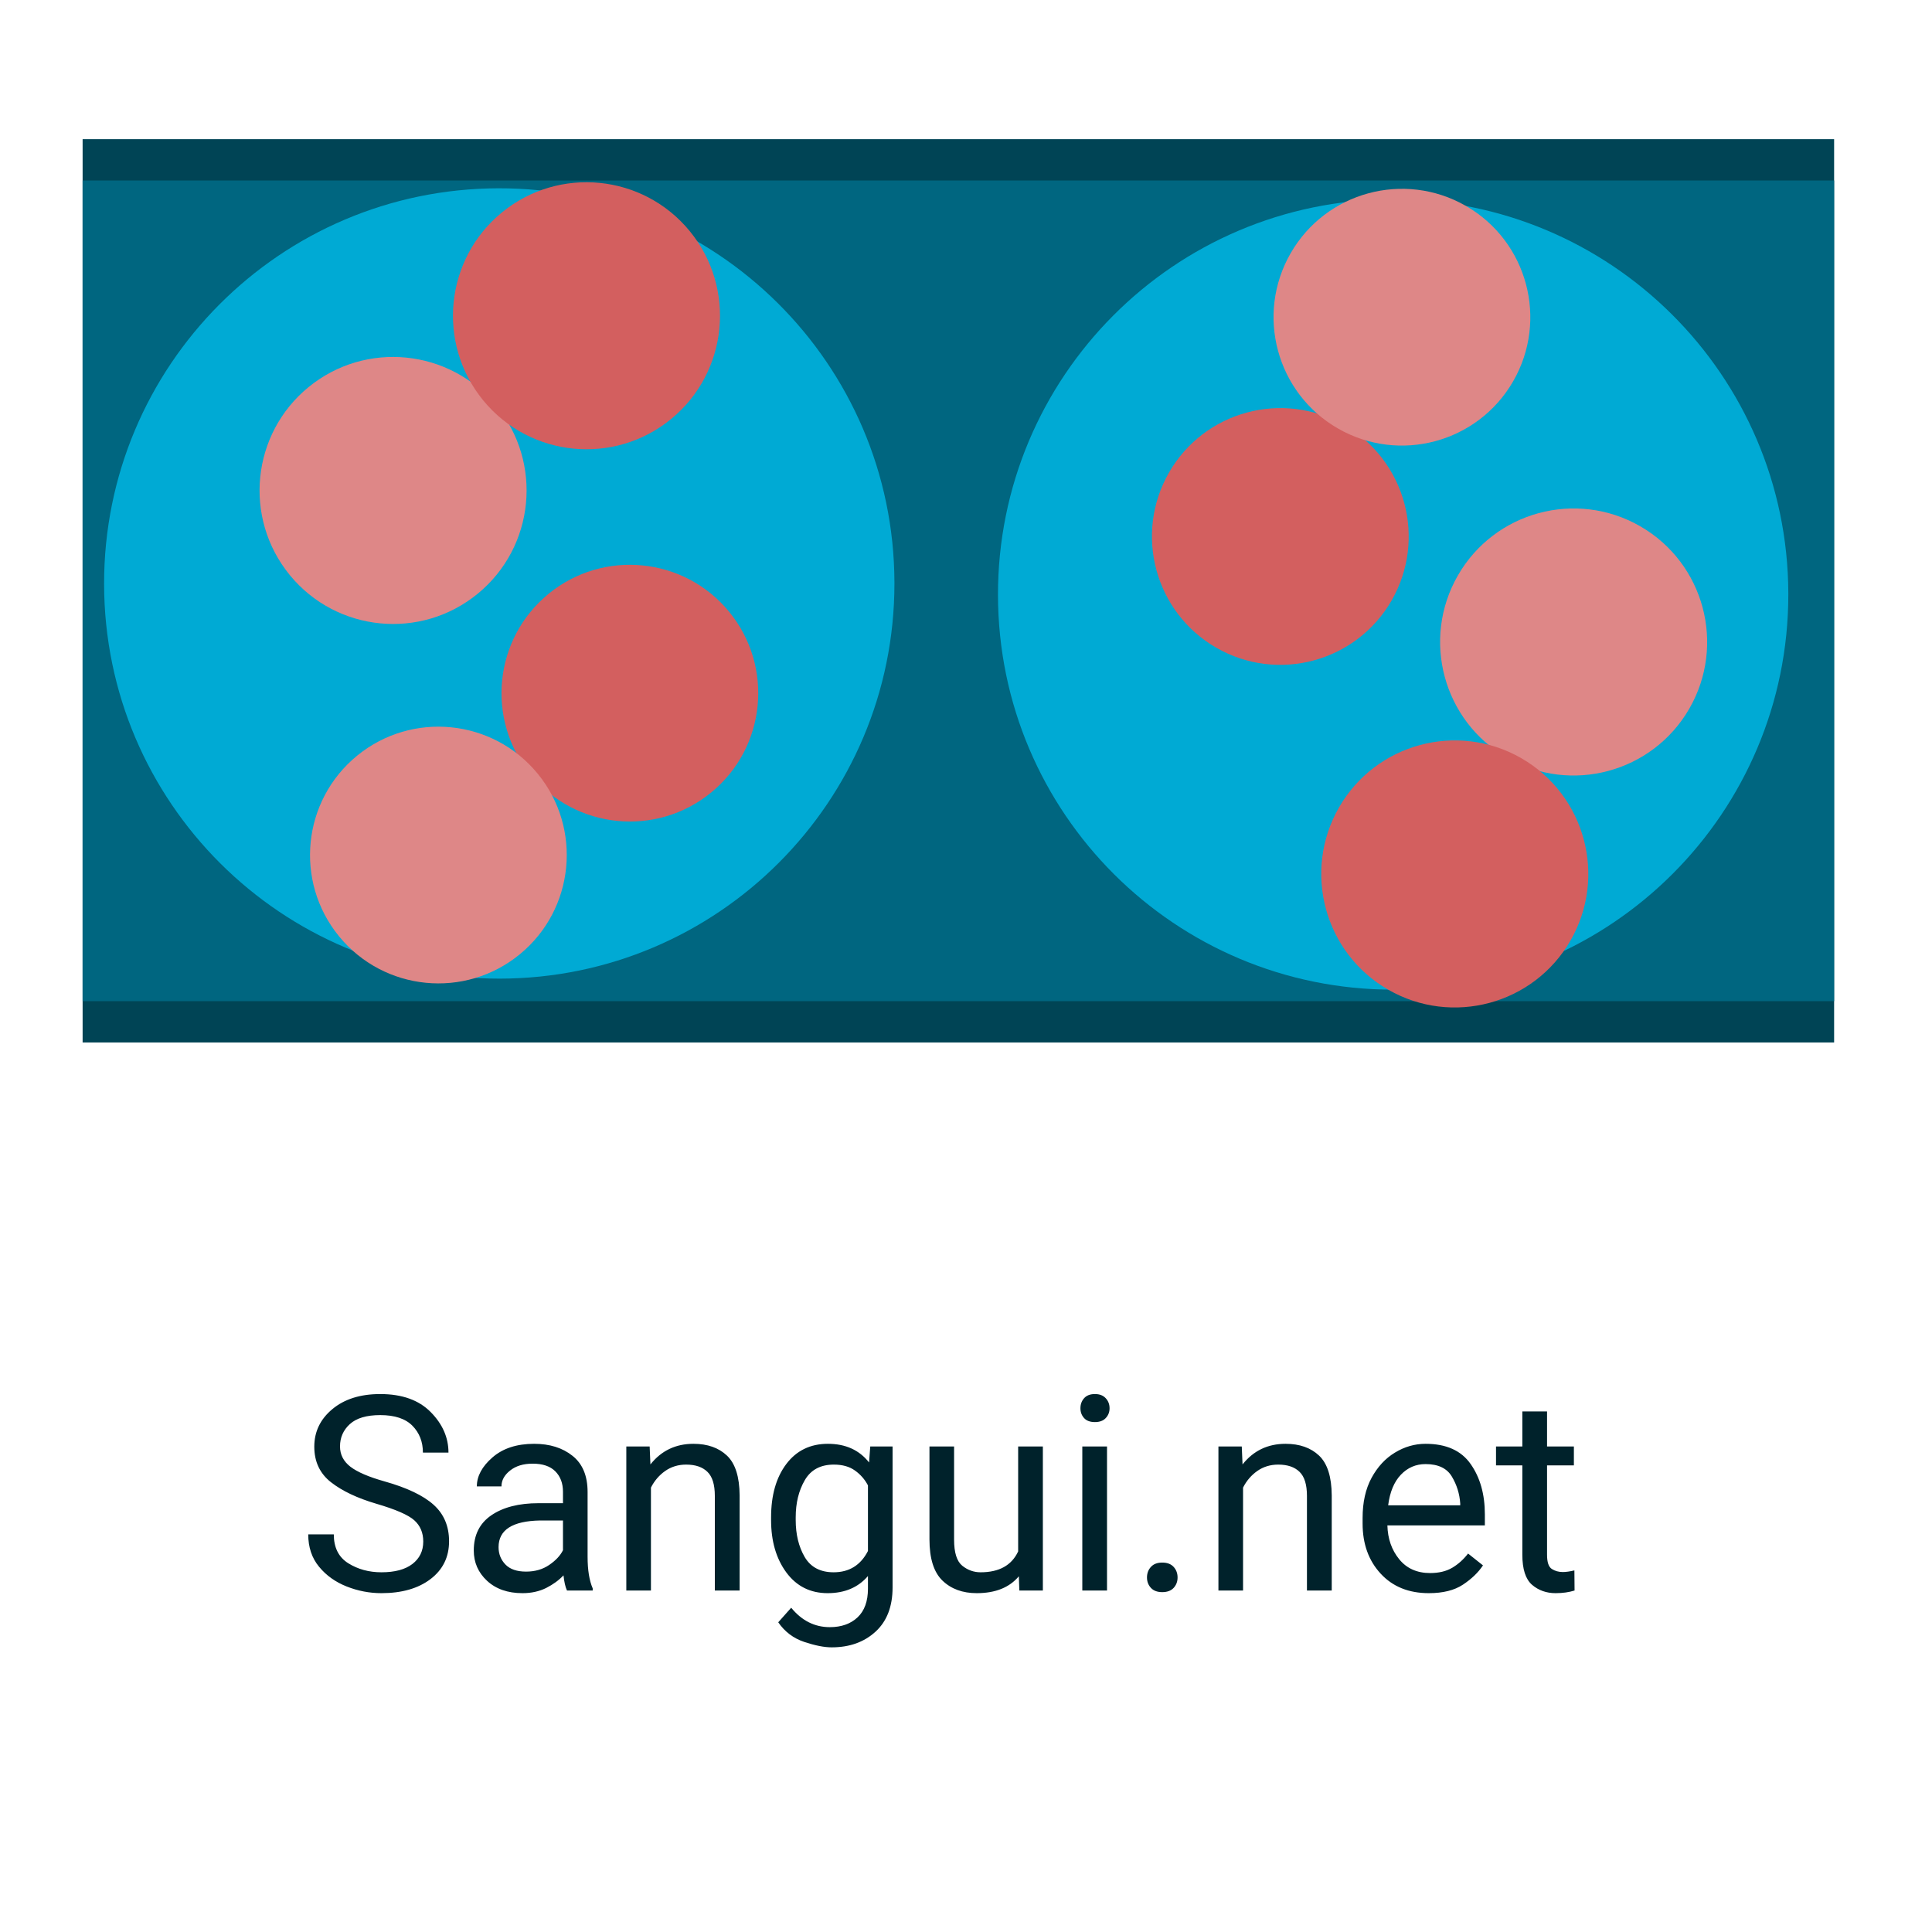
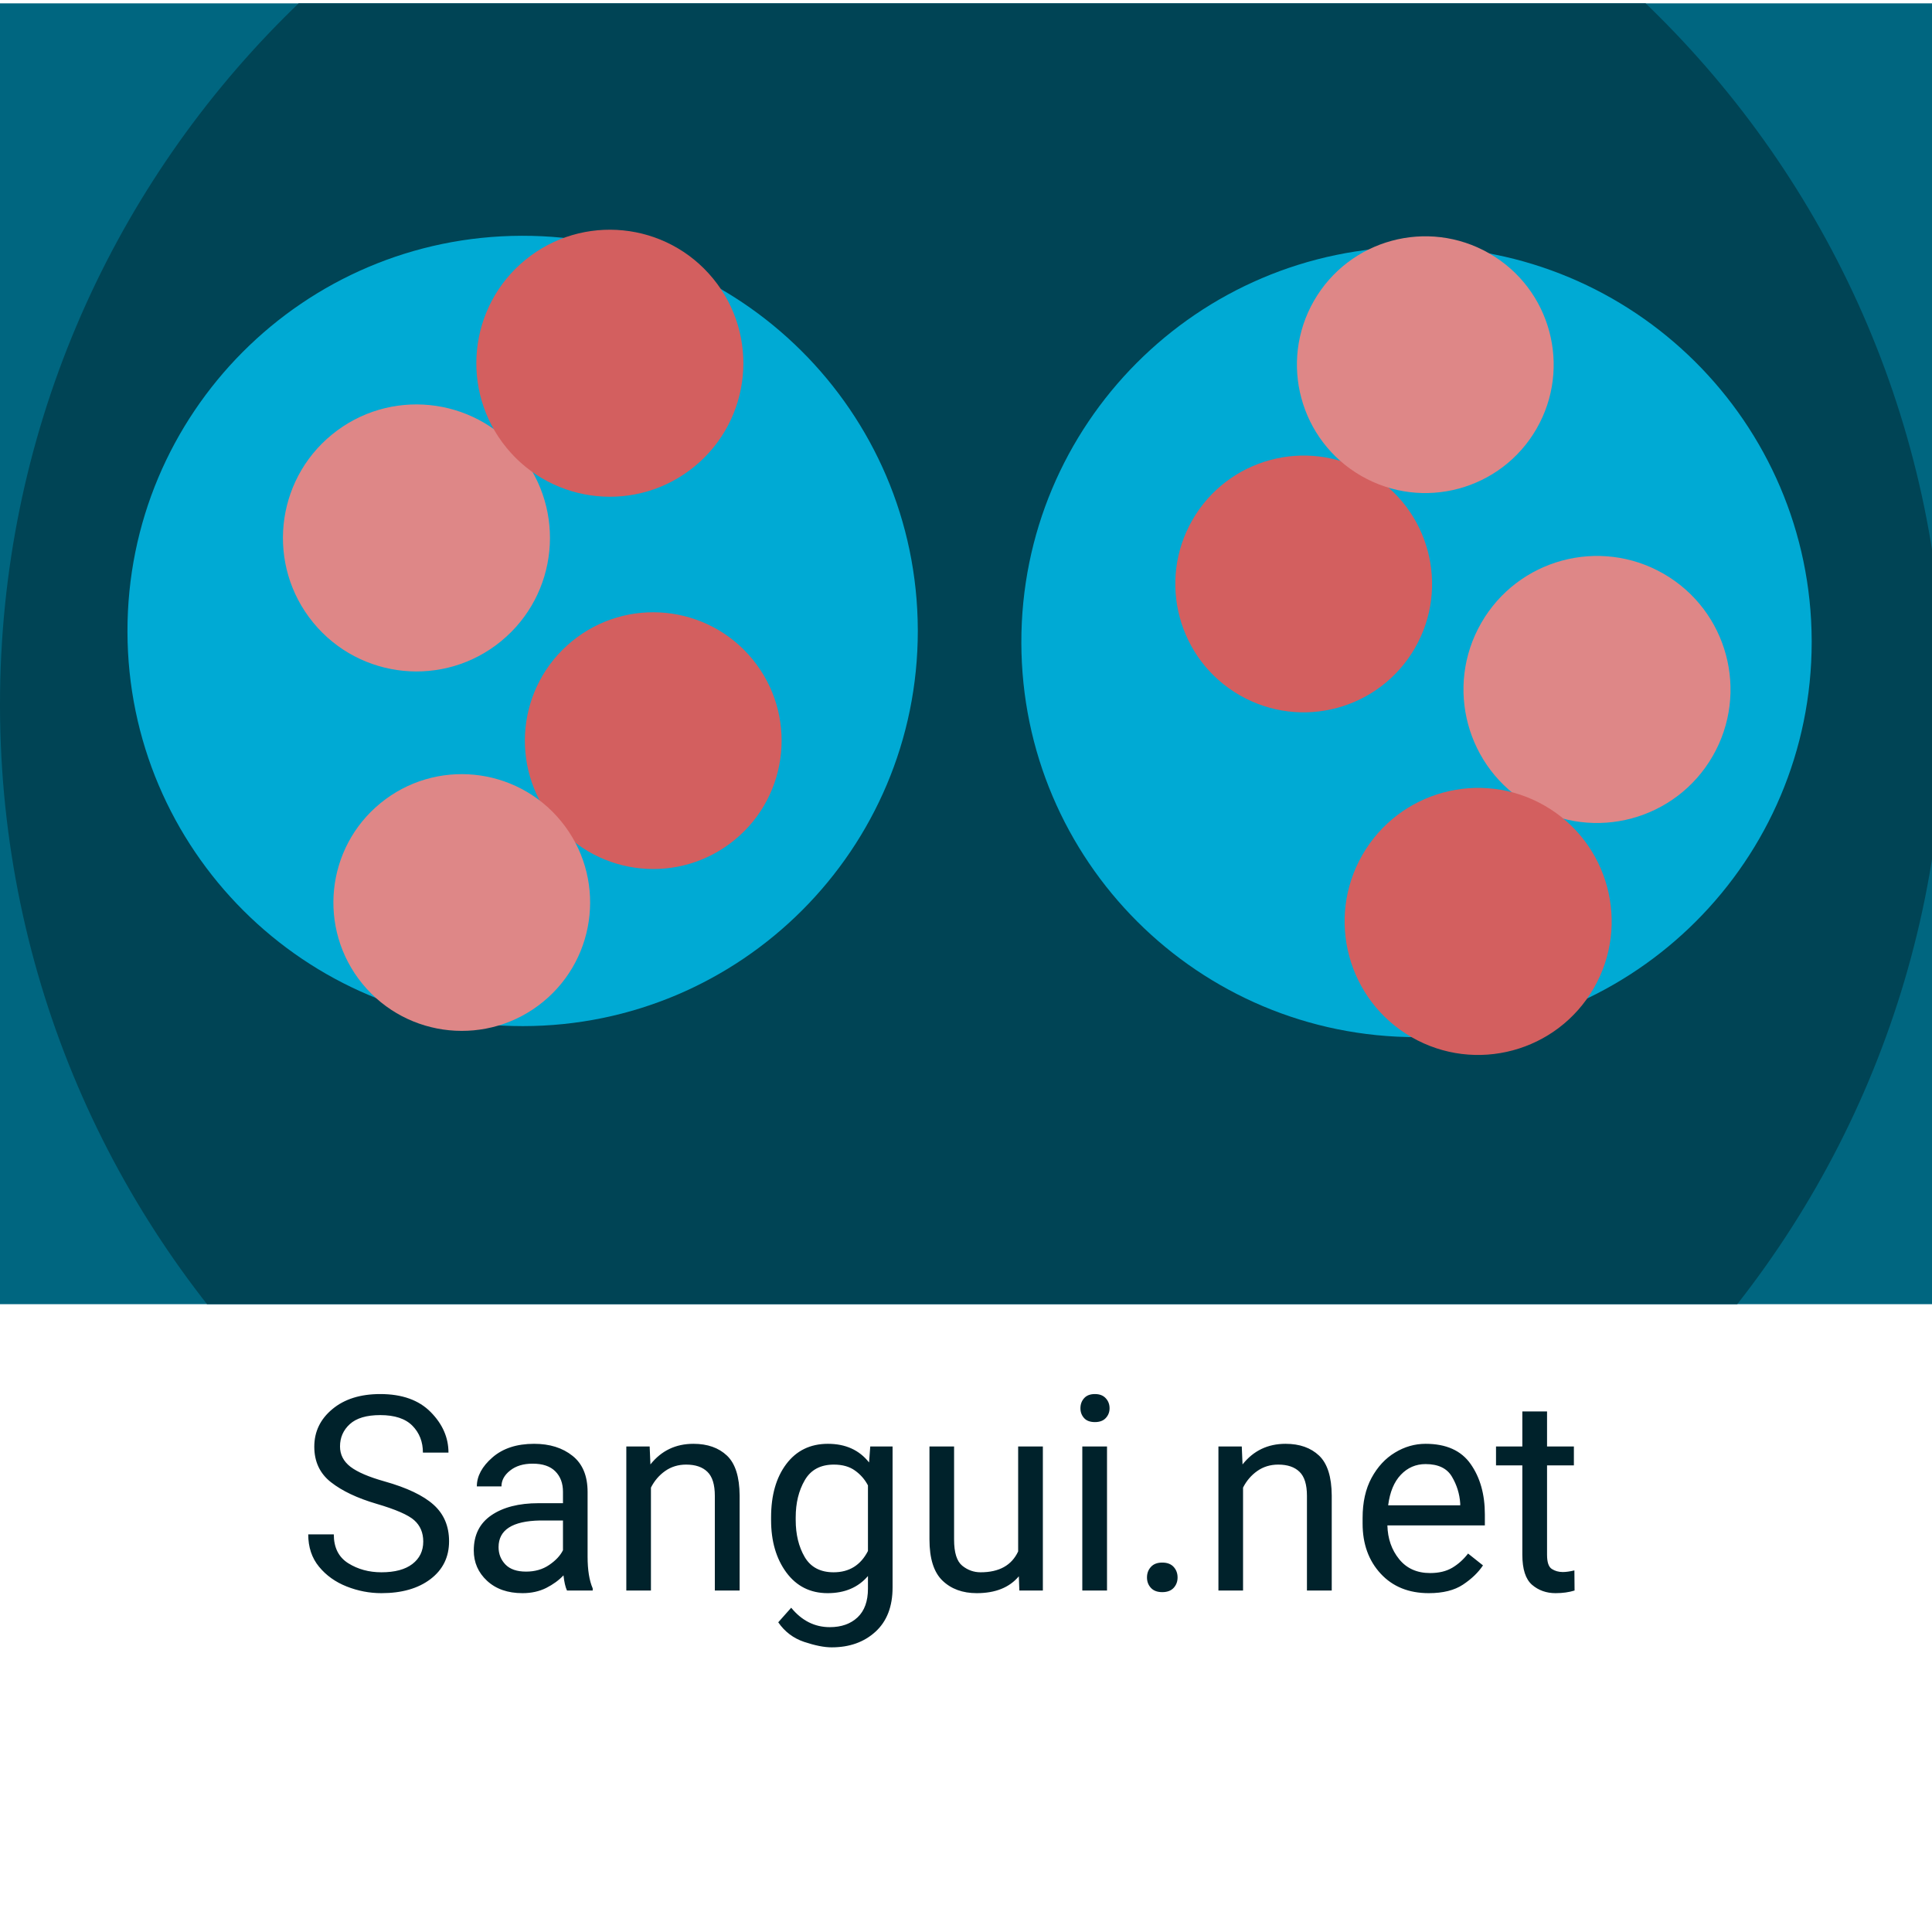
<svg xmlns="http://www.w3.org/2000/svg" width="100mm" height="100mm" viewBox="0 0 354.331 354.331" id="svg2" version="1.1">
-   <defs id="defs4" />
+   <defs id="defs4">
+     <clipPath clipPathUnits="userSpaceOnUse" id="clipPath3403">
+       <rect style="fill:#000356;fill-opacity:1;stroke:none;stroke-width:7;stroke-miterlimit:4;stroke-dasharray:none;stroke-opacity:0.145" id="rect3405" width="418.571" height="238.571" x="-44.565" y="745.499" />
+     </clipPath>
+   </defs>
  <g id="layer1" transform="translate(0,-698.0315)">
-     <rect y="723.558" x="15.152" height="165.665" width="321.228" id="rect3678" style="fill:#004455;fill-opacity:1;stroke:none;stroke-width:7;stroke-miterlimit:4;stroke-dasharray:none;stroke-opacity:0.145" />
-     <rect style="fill:#006680;fill-opacity:1;stroke:none;stroke-width:7;stroke-miterlimit:4;stroke-dasharray:none;stroke-opacity:0.145" id="rect3637" width="321.228" height="150.513" x="15.152" y="731.134" />
-     <path style="fill:#00aad4;fill-opacity:1;stroke:none;stroke-width:7;stroke-miterlimit:4;stroke-dasharray:none;stroke-opacity:0.145" id="path3336" d="M 164.041,805.04 A 72.475,72.475 0 0 1 91.626,877.514 72.475,72.475 0 0 1 19.091,805.159 72.475,72.475 0 0 1 91.387,732.565 72.475,72.475 0 0 1 164.04,804.801" />
-     <path style="fill:#00aad4;fill-opacity:1;stroke:none;stroke-width:7;stroke-miterlimit:4;stroke-dasharray:none;stroke-opacity:0.145" id="path3336-7" d="m 327.98,807.06 a 72.475,72.475 0 0 1 -72.415,72.475 72.475,72.475 0 0 1 -72.534,-72.355 72.475,72.475 0 0 1 72.295,-72.594 72.475,72.475 0 0 1 72.654,72.235" />
-     <path style="fill:#de8787;fill-opacity:1;stroke:none;stroke-width:7;stroke-miterlimit:4;stroke-dasharray:none;stroke-opacity:0.145" id="path3336-71-9" d="m -537.692,657.827 a 24.486,24.486 0 0 1 -24.466,24.486 24.486,24.486 0 0 1 -24.506,-24.446 24.486,24.486 0 0 1 24.426,-24.526 24.486,24.486 0 0 1 24.547,24.405" transform="matrix(0.5,-0.8660254,0.8660254,0.5,0,0)" />
-     <path style="fill:#d35f5f;fill-opacity:1;stroke:none;stroke-width:7;stroke-miterlimit:4;stroke-dasharray:none;stroke-opacity:0.145" id="path3336-71-62-1" d="m -548.772,601.565 a 23.543,23.543 0 0 1 -23.523,23.543 23.543,23.543 0 0 1 -23.562,-23.504 23.543,23.543 0 0 1 23.484,-23.581 23.543,23.543 0 0 1 23.601,23.465" transform="matrix(0.5,-0.8660254,0.8660254,0.5,0,0)" />
-     <path style="fill:#d35f5f;fill-opacity:1;stroke:none;stroke-width:7;stroke-miterlimit:4;stroke-dasharray:none;stroke-opacity:0.145" id="path3336-71-5-4" d="m -585.432,660.22 a 24.486,24.486 0 0 1 -24.466,24.486 24.486,24.486 0 0 1 -24.506,-24.446 24.486,24.486 0 0 1 24.426,-24.526 24.486,24.486 0 0 1 24.547,24.405" transform="matrix(0.5,-0.8660254,0.8660254,0.5,0,0)" />
-     <path style="fill:#de8787;fill-opacity:1;stroke:none;stroke-width:7;stroke-miterlimit:4;stroke-dasharray:none;stroke-opacity:0.145" id="path3336-71-3-7" d="m -502.794,600.772 a 23.543,23.543 0 0 1 -23.523,23.543 23.543,23.543 0 0 1 -23.562,-23.504 23.543,23.543 0 0 1 23.484,-23.581 23.543,23.543 0 0 1 23.601,23.465" transform="matrix(0.5,-0.8660254,0.8660254,0.5,0,0)" />
    <text xml:space="preserve" style="font-style:normal;font-weight:normal;font-size:12.5px;line-height:125%;font-family:sans-serif;letter-spacing:0px;word-spacing:0px;fill:#00222b;fill-opacity:1;stroke:none;stroke-width:1px;stroke-linecap:butt;stroke-linejoin:miter;stroke-opacity:1;" x="54.548" y="989.733" id="text3618">
      <tspan id="tspan3620" x="54.548" y="989.733" style="font-style:normal;font-variant:normal;font-weight:normal;font-stretch:normal;font-size:50px;font-family:Roboto;-inkscape-font-specification:Roboto;fill:#00222b;">Sangui.net</tspan>
    </text>
-     <path style="fill:#de8787;fill-opacity:1;stroke:none;stroke-width:7;stroke-miterlimit:4;stroke-dasharray:none;stroke-opacity:0.145" id="path3336-71-9-2" d="m 466.909,-656.03 a 24.486,24.486 0 0 1 -24.466,24.486 24.486,24.486 0 0 1 -24.506,-24.446 24.486,24.486 0 0 1 24.426,-24.526 24.486,24.486 0 0 1 24.547,24.405" transform="matrix(-0.7746926,0.632338,-0.632338,-0.7746926,0,0)" />
-     <path style="fill:#d35f5f;fill-opacity:1;stroke:none;stroke-width:7;stroke-miterlimit:4;stroke-dasharray:none;stroke-opacity:0.145" id="path3336-71-62-1-4" d="m 455.83,-712.292 a 23.543,23.543 0 0 1 -23.523,23.543 23.543,23.543 0 0 1 -23.562,-23.504 23.543,23.543 0 0 1 23.484,-23.581 23.543,23.543 0 0 1 23.601,23.465" transform="matrix(-0.7746926,0.632338,-0.632338,-0.7746926,0,0)" />
-     <path style="fill:#d35f5f;fill-opacity:1;stroke:none;stroke-width:7;stroke-miterlimit:4;stroke-dasharray:none;stroke-opacity:0.145" id="path3336-71-5-4-1" d="m 419.169,-653.637 a 24.486,24.486 0 0 1 -24.466,24.486 24.486,24.486 0 0 1 -24.506,-24.446 24.486,24.486 0 0 1 24.426,-24.526 24.486,24.486 0 0 1 24.547,24.405" transform="matrix(-0.7746926,0.632338,-0.632338,-0.7746926,0,0)" />
-     <path style="fill:#de8787;fill-opacity:1;stroke:none;stroke-width:7;stroke-miterlimit:4;stroke-dasharray:none;stroke-opacity:0.145" id="path3336-71-3-7-0" d="m 501.808,-713.085 a 23.543,23.543 0 0 1 -23.523,23.543 23.543,23.543 0 0 1 -23.562,-23.504 23.543,23.543 0 0 1 23.484,-23.581 23.543,23.543 0 0 1 23.601,23.465" transform="matrix(-0.7746926,0.632338,-0.632338,-0.7746926,0,0)" />
+     <g transform="translate(0,-46.85084)" id="g3366" clip-path="url(#clipPath3403)">
+       <rect style="fill:#006680;fill-opacity:1;stroke:none;stroke-width:7;stroke-miterlimit:4;stroke-dasharray:none;stroke-opacity:0.145" id="rect3678-0" width="356.584" height="356.584" x="0" y="695.778" />
+       <path transform="scale(-1,-1)" d="m 0,-874.07 a 178.292,178.292 0 0 1 -178.145,178.292 178.292,178.292 0 0 1 -178.439,-177.998 178.292,178.292 0 0 1 177.851,-178.586 178.292,178.292 0 0 1 178.732,177.703" id="path3348" style="fill:#004455;fill-opacity:1;stroke:none;stroke-width:7;stroke-miterlimit:4;stroke-dasharray:none;stroke-opacity:0.145" />
+       <g id="g3352">
+         <g id="g3709" transform="translate(4.285714,0)">
+           <path d="m 327.98,862.619 a 72.475,72.475 0 0 1 -72.415,72.475 72.475,72.475 0 0 1 -72.534,-72.355 72.475,72.475 0 0 1 72.295,-72.594 72.475,72.475 0 0 1 72.654,72.235" id="path3336-7-2" style="fill:#00aad4;fill-opacity:1;stroke:none;stroke-width:7;stroke-miterlimit:4;stroke-dasharray:none;stroke-opacity:0.145" />
+           <path transform="matrix(0.5,-0.8660254,0.8660254,0.5,0,0)" d="m -585.807,685.606 a 24.486,24.486 0 0 1 -24.466,24.486 24.486,24.486 0 0 1 -24.506,-24.446 24.486,24.486 0 0 1 24.426,-24.526 24.486,24.486 0 0 1 24.547,24.405" id="path3336-71-9-8" style="fill:#de8787;fill-opacity:1;stroke:none;stroke-width:7;stroke-miterlimit:4;stroke-dasharray:none;stroke-opacity:0.145" />
+           <path transform="matrix(0.5,-0.8660254,0.8660254,0.5,0,0)" d="m -596.887,629.344 a 23.543,23.543 0 0 1 -23.523,23.543 23.543,23.543 0 0 1 -23.562,-23.504 23.543,23.543 0 0 1 23.484,-23.581 23.543,23.543 0 0 1 23.601,23.465" id="path3336-71-62-1-3" style="fill:#d35f5f;fill-opacity:1;stroke:none;stroke-width:7;stroke-miterlimit:4;stroke-dasharray:none;stroke-opacity:0.145" />
+           <path transform="matrix(0.5,-0.8660254,0.8660254,0.5,0,0)" d="m -633.547,687.999 a 24.486,24.486 0 0 1 -24.466,24.486 24.486,24.486 0 0 1 -24.506,-24.446 24.486,24.486 0 0 1 24.426,-24.526 24.486,24.486 0 0 1 24.547,24.405" id="path3336-71-5-4-0" style="fill:#d35f5f;fill-opacity:1;stroke:none;stroke-width:7;stroke-miterlimit:4;stroke-dasharray:none;stroke-opacity:0.145" />
+           <path transform="matrix(0.5,-0.8660254,0.8660254,0.5,0,0)" d="m -550.909,628.551 a 23.543,23.543 0 0 1 -23.523,23.543 23.543,23.543 0 0 1 -23.562,-23.504 23.543,23.543 0 0 1 23.484,-23.581 23.543,23.543 0 0 1 23.601,23.465" id="path3336-71-3-7-01" style="fill:#de8787;fill-opacity:1;stroke:none;stroke-width:7;stroke-miterlimit:4;stroke-dasharray:none;stroke-opacity:0.145" />
+         </g>
+         <g id="g3702" transform="translate(4.285714,0)">
+           <path d="M 164.041,860.598 A 72.475,72.475 0 0 1 91.626,933.073 72.475,72.475 0 0 1 19.091,860.718 72.475,72.475 0 0 1 91.387,788.124 72.475,72.475 0 0 1 164.04,860.359" id="path3336-9" style="fill:#00aad4;fill-opacity:1;stroke:none;stroke-width:7;stroke-miterlimit:4;stroke-dasharray:none;stroke-opacity:0.145" />
+           <path transform="matrix(-0.7746926,0.632338,-0.632338,-0.7746926,0,0)" d="m 502.041,-699.071 a 24.486,24.486 0 0 1 -24.466,24.486 24.486,24.486 0 0 1 -24.506,-24.446 24.486,24.486 0 0 1 24.426,-24.526 24.486,24.486 0 0 1 24.547,24.405" id="path3336-71-9-2-1" style="fill:#de8787;fill-opacity:1;stroke:none;stroke-width:7;stroke-miterlimit:4;stroke-dasharray:none;stroke-opacity:0.145" />
+           <path transform="matrix(-0.7746926,0.632338,-0.632338,-0.7746926,0,0)" d="m 490.962,-755.333 a 23.543,23.543 0 0 1 -23.523,23.543 23.543,23.543 0 0 1 -23.562,-23.504 23.543,23.543 0 0 1 23.484,-23.581 23.543,23.543 0 0 1 23.601,23.465" id="path3336-71-62-1-4-1" style="fill:#d35f5f;fill-opacity:1;stroke:none;stroke-width:7;stroke-miterlimit:4;stroke-dasharray:none;stroke-opacity:0.145" />
+           <path transform="matrix(-0.7746926,0.632338,-0.632338,-0.7746926,0,0)" d="m 454.301,-696.677 a 24.486,24.486 0 0 1 -24.466,24.486 24.486,24.486 0 0 1 -24.506,-24.446 24.486,24.486 0 0 1 24.426,-24.526 24.486,24.486 0 0 1 24.547,24.405" id="path3336-71-5-4-1-8" style="fill:#d35f5f;fill-opacity:1;stroke:none;stroke-width:7;stroke-miterlimit:4;stroke-dasharray:none;stroke-opacity:0.145" />
+           <path transform="matrix(-0.7746926,0.632338,-0.632338,-0.7746926,0,0)" d="m 536.94,-756.125 a 23.543,23.543 0 0 1 -23.523,23.543 23.543,23.543 0 0 1 -23.562,-23.504 23.543,23.543 0 0 1 23.484,-23.581 23.543,23.543 0 0 1 23.601,23.465" id="path3336-71-3-7-0-6" style="fill:#de8787;fill-opacity:1;stroke:none;stroke-width:7;stroke-miterlimit:4;stroke-dasharray:none;stroke-opacity:0.145" />
+         </g>
+       </g>
+     </g>
  </g>
</svg>
